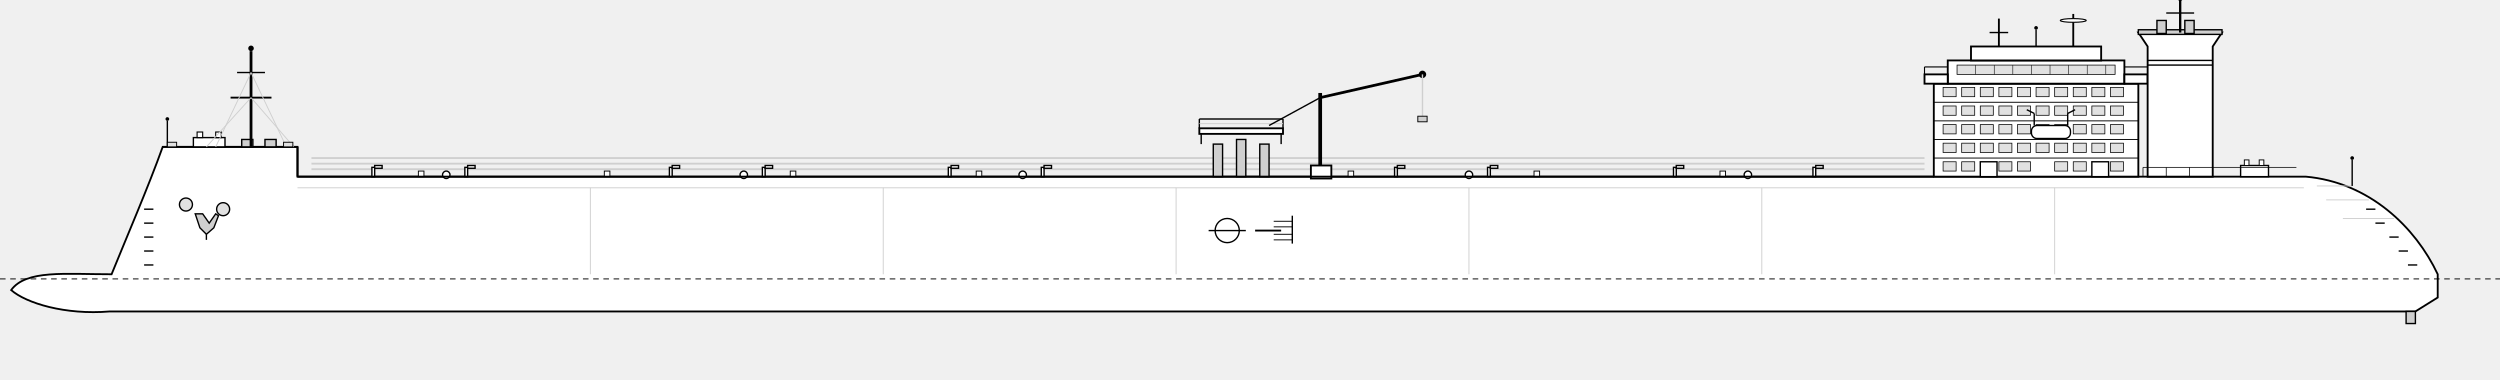
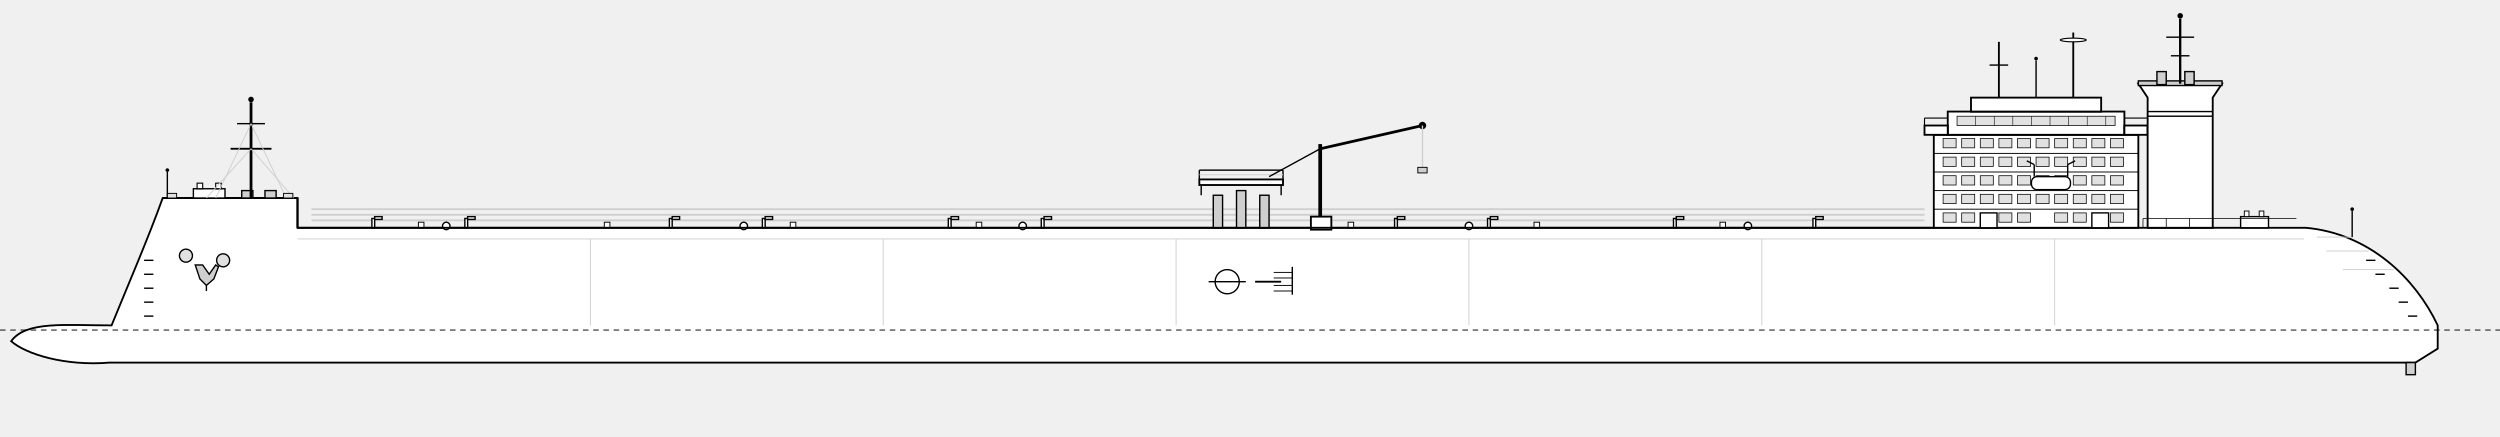
- <svg xmlns="http://www.w3.org/2000/svg" width="2689" height="408" viewBox="0 0 2689 408" fill="none">
+ <svg xmlns="http://www.w3.org/2000/svg" width="2689" height="470" viewBox="0 -55 2689 470" fill="none">
  <path d="M 120 300 L 2620 300 L 2620 320 L 2598 335 L 118 335 C 70 339, 28 326, 12 312 C 28 300, 70 298, 120 300 Z" fill="#E1E1E1" />
  <path d="M 175 158 L 320 158 L 320 190 L 2480 190 C 2548 196, 2598 244, 2622 295 L 2622 320 L 2598 335 L 118 335 C 70 339, 28 326, 12 312 C 28 290, 70 295, 120 295 C 135 258, 160 200, 175 158 Z" fill="#fff" stroke="#000" stroke-width="2" />
  <line x1="320" y1="158" x2="320" y2="190" stroke="#000" stroke-width="2" />
  <line x1="320" y1="202" x2="2478" y2="202" stroke="#CFCFCF" stroke-width="1" />
  <line x1="635" y1="202" x2="635" y2="295" stroke="#CFCFCF" stroke-width="1" />
  <line x1="950" y1="202" x2="950" y2="295" stroke="#CFCFCF" stroke-width="1" />
  <line x1="1265" y1="202" x2="1265" y2="295" stroke="#CFCFCF" stroke-width="1" />
  <line x1="1580" y1="202" x2="1580" y2="295" stroke="#CFCFCF" stroke-width="1" />
  <line x1="1895" y1="202" x2="1895" y2="295" stroke="#CFCFCF" stroke-width="1" />
  <line x1="2210" y1="202" x2="2210" y2="295" stroke="#CFCFCF" stroke-width="1" />
  <line x1="0" y1="300" x2="2689" y2="300" stroke="#000" stroke-width="1" stroke-dasharray="6 5" />
  <circle cx="1320" cy="248" r="13" fill="none" stroke="#000" stroke-width="1.5" />
  <line x1="1300" y1="248" x2="1340" y2="248" stroke="#000" stroke-width="1.5" />
  <line x1="1350" y1="248" x2="1378" y2="248" stroke="#000" stroke-width="2" />
  <line x1="1370" y1="238" x2="1390" y2="238" stroke="#000" stroke-width="1" />
  <line x1="1370" y1="244" x2="1390" y2="244" stroke="#000" stroke-width="1" />
  <line x1="1370" y1="252" x2="1390" y2="252" stroke="#000" stroke-width="1" />
  <line x1="1370" y1="258" x2="1390" y2="258" stroke="#000" stroke-width="1" />
  <line x1="1390" y1="232" x2="1390" y2="262" stroke="#000" stroke-width="1.5" />
  <g stroke="#000" stroke-width="1.5">
    <line x1="155" y1="225" x2="165" y2="225" />
    <line x1="155" y1="240" x2="165" y2="240" />
    <line x1="155" y1="255" x2="165" y2="255" />
    <line x1="155" y1="270" x2="165" y2="270" />
    <line x1="155" y1="285" x2="165" y2="285" />
  </g>
  <g stroke="#000" stroke-width="1.5">
    <line x1="2545" y1="225" x2="2555" y2="225" />
    <line x1="2555" y1="240" x2="2565" y2="240" />
    <line x1="2570" y1="255" x2="2580" y2="255" />
    <line x1="2580" y1="270" x2="2590" y2="270" />
    <line x1="2590" y1="285" x2="2600" y2="285" />
  </g>
  <circle cx="200" cy="220" r="7" fill="#E1E1E1" stroke="#000" stroke-width="1.5" />
  <circle cx="240" cy="225" r="7" fill="#E1E1E1" stroke="#000" stroke-width="1.5" />
  <path d="M 210 230 L 215 245 L 222 252 L 230 245 L 235 232 L 232 230 L 225 240 L 218 230 Z" fill="#CFCFCF" stroke="#000" stroke-width="1.5" />
  <line x1="222" y1="252" x2="222" y2="258" stroke="#000" stroke-width="1.5" />
  <line x1="175" y1="158" x2="320" y2="158" stroke="#000" stroke-width="2" />
  <line x1="2492" y1="200" x2="2530" y2="200" stroke="#CFCFCF" stroke-width="1" />
  <line x1="2502" y1="215" x2="2548" y2="215" stroke="#CFCFCF" stroke-width="1" />
  <line x1="2520" y1="235" x2="2575" y2="235" stroke="#CFCFCF" stroke-width="1" />
  <path d="M 2588 335 L 2588 348 L 2598 348 L 2598 335 Z" fill="#CFCFCF" stroke="#000" stroke-width="1.5" />
  <rect x="208" y="148" width="34" height="10" fill="#fff" stroke="#000" stroke-width="1.5" />
  <rect x="212" y="142" width="6" height="6" fill="#fff" stroke="#000" stroke-width="1.2" />
  <rect x="232" y="142" width="6" height="6" fill="#fff" stroke="#000" stroke-width="1.2" />
  <rect x="260" y="150" width="12" height="8" fill="#CFCFCF" stroke="#000" stroke-width="1.5" />
  <rect x="285" y="150" width="12" height="8" fill="#CFCFCF" stroke="#000" stroke-width="1.5" />
  <line x1="180" y1="158" x2="180" y2="130" stroke="#000" stroke-width="1.5" />
  <circle cx="180" cy="128" r="2" fill="#000" />
  <line x1="270" y1="158" x2="270" y2="55" stroke="#000" stroke-width="3" />
  <line x1="248" y1="105" x2="292" y2="105" stroke="#000" stroke-width="2" />
  <line x1="255" y1="78" x2="285" y2="78" stroke="#000" stroke-width="1.5" />
  <circle cx="270" cy="52" r="3" fill="#000" />
  <line x1="270" y1="105" x2="222" y2="158" stroke="#CFCFCF" stroke-width="1" />
  <line x1="270" y1="105" x2="316" y2="158" stroke="#CFCFCF" stroke-width="1" />
  <line x1="270" y1="78" x2="232" y2="158" stroke="#CFCFCF" stroke-width="1" />
  <line x1="270" y1="78" x2="308" y2="158" stroke="#CFCFCF" stroke-width="1" />
  <rect x="180" y="153" width="10" height="5" fill="#E1E1E1" stroke="#000" stroke-width="1" />
  <rect x="305" y="153" width="10" height="5" fill="#E1E1E1" stroke="#000" stroke-width="1" />
  <line x1="335" y1="170" x2="2070" y2="170" stroke="#CFCFCF" stroke-width="2" />
  <line x1="335" y1="176" x2="2070" y2="176" stroke="#CFCFCF" stroke-width="2" />
  <line x1="335" y1="182" x2="2070" y2="182" stroke="#CFCFCF" stroke-width="2" />
  <g fill="#fff" stroke="#000" stroke-width="1">
    <rect x="450" y="184" width="6" height="6" />
    <rect x="650" y="184" width="6" height="6" />
    <rect x="850" y="184" width="6" height="6" />
    <rect x="1050" y="184" width="6" height="6" />
    <rect x="1450" y="184" width="6" height="6" />
    <rect x="1650" y="184" width="6" height="6" />
    <rect x="1850" y="184" width="6" height="6" />
  </g>
  <g fill="#fff" stroke="#000" stroke-width="1.5">
    <rect x="400" y="180" width="3" height="10" />
    <rect x="403" y="178" width="8" height="3" />
    <rect x="500" y="180" width="3" height="10" />
    <rect x="503" y="178" width="8" height="3" />
    <rect x="720" y="180" width="3" height="10" />
    <rect x="723" y="178" width="8" height="3" />
    <rect x="820" y="180" width="3" height="10" />
    <rect x="823" y="178" width="8" height="3" />
    <rect x="1020" y="180" width="3" height="10" />
    <rect x="1023" y="178" width="8" height="3" />
    <rect x="1120" y="180" width="3" height="10" />
    <rect x="1123" y="178" width="8" height="3" />
    <rect x="1500" y="180" width="3" height="10" />
    <rect x="1503" y="178" width="8" height="3" />
    <rect x="1600" y="180" width="3" height="10" />
    <rect x="1603" y="178" width="8" height="3" />
    <rect x="1800" y="180" width="3" height="10" />
    <rect x="1803" y="178" width="8" height="3" />
    <rect x="1950" y="180" width="3" height="10" />
    <rect x="1953" y="178" width="8" height="3" />
  </g>
  <g fill="#fff" stroke="#000" stroke-width="1.5">
    <circle cx="480" cy="188" r="4" />
    <circle cx="800" cy="188" r="4" />
    <circle cx="1100" cy="188" r="4" />
    <circle cx="1580" cy="188" r="4" />
    <circle cx="1880" cy="188" r="4" />
  </g>
  <rect x="1305" y="155" width="10" height="35" fill="#CFCFCF" stroke="#000" stroke-width="1.5" />
  <rect x="1330" y="150" width="10" height="40" fill="#CFCFCF" stroke="#000" stroke-width="1.5" />
  <rect x="1355" y="155" width="10" height="35" fill="#CFCFCF" stroke="#000" stroke-width="1.5" />
  <rect x="1290" y="138" width="90" height="6" fill="#fff" stroke="#000" stroke-width="2" />
  <line x1="1292" y1="144" x2="1292" y2="155" stroke="#000" stroke-width="1.5" />
  <line x1="1378" y1="144" x2="1378" y2="155" stroke="#000" stroke-width="1.5" />
  <line x1="1290" y1="138" x2="1290" y2="128" stroke="#000" stroke-width="1.5" />
  <line x1="1380" y1="138" x2="1380" y2="128" stroke="#000" stroke-width="1.5" />
  <line x1="1290" y1="128" x2="1380" y2="128" stroke="#000" stroke-width="1.5" />
  <line x1="1290" y1="133" x2="1380" y2="133" stroke="#CFCFCF" stroke-width="1" />
  <line x1="1420" y1="190" x2="1420" y2="100" stroke="#000" stroke-width="4" />
  <line x1="1420" y1="105" x2="1530" y2="80" stroke="#000" stroke-width="3" />
  <line x1="1420" y1="105" x2="1365" y2="135" stroke="#000" stroke-width="1.5" />
  <rect x="1410" y="178" width="22" height="14" fill="#fff" stroke="#000" stroke-width="2" />
  <circle cx="1530" cy="80" r="4" fill="#000" />
  <line x1="1530" y1="80" x2="1530" y2="125" stroke="#CFCFCF" stroke-width="1.5" />
  <rect x="1525" y="125" width="10" height="6" fill="#CFCFCF" stroke="#000" stroke-width="1" />
  <rect x="2080" y="90" width="220" height="100" fill="#fff" stroke="#000" stroke-width="2" />
  <line x1="2080" y1="110" x2="2300" y2="110" stroke="#000" stroke-width="1" />
  <line x1="2080" y1="130" x2="2300" y2="130" stroke="#000" stroke-width="1" />
  <line x1="2080" y1="150" x2="2300" y2="150" stroke="#000" stroke-width="1" />
  <line x1="2080" y1="170" x2="2300" y2="170" stroke="#000" stroke-width="1" />
  <g fill="#E1E1E1" stroke="#000" stroke-width="0.8">
    <rect x="2090" y="94" width="14" height="10" />
    <rect x="2110" y="94" width="14" height="10" />
    <rect x="2130" y="94" width="14" height="10" />
    <rect x="2150" y="94" width="14" height="10" />
    <rect x="2170" y="94" width="14" height="10" />
    <rect x="2190" y="94" width="14" height="10" />
    <rect x="2210" y="94" width="14" height="10" />
    <rect x="2230" y="94" width="14" height="10" />
    <rect x="2250" y="94" width="14" height="10" />
    <rect x="2270" y="94" width="14" height="10" />
    <rect x="2090" y="114" width="14" height="10" />
    <rect x="2110" y="114" width="14" height="10" />
    <rect x="2130" y="114" width="14" height="10" />
    <rect x="2150" y="114" width="14" height="10" />
    <rect x="2170" y="114" width="14" height="10" />
    <rect x="2190" y="114" width="14" height="10" />
    <rect x="2210" y="114" width="14" height="10" />
    <rect x="2230" y="114" width="14" height="10" />
    <rect x="2250" y="114" width="14" height="10" />
    <rect x="2270" y="114" width="14" height="10" />
    <rect x="2090" y="134" width="14" height="10" />
    <rect x="2110" y="134" width="14" height="10" />
    <rect x="2130" y="134" width="14" height="10" />
    <rect x="2150" y="134" width="14" height="10" />
    <rect x="2170" y="134" width="14" height="10" />
    <rect x="2190" y="134" width="14" height="10" />
    <rect x="2210" y="134" width="14" height="10" />
    <rect x="2230" y="134" width="14" height="10" />
    <rect x="2250" y="134" width="14" height="10" />
    <rect x="2270" y="134" width="14" height="10" />
    <rect x="2090" y="154" width="14" height="10" />
    <rect x="2110" y="154" width="14" height="10" />
    <rect x="2130" y="154" width="14" height="10" />
    <rect x="2150" y="154" width="14" height="10" />
    <rect x="2170" y="154" width="14" height="10" />
    <rect x="2190" y="154" width="14" height="10" />
    <rect x="2210" y="154" width="14" height="10" />
    <rect x="2230" y="154" width="14" height="10" />
    <rect x="2250" y="154" width="14" height="10" />
    <rect x="2270" y="154" width="14" height="10" />
    <rect x="2090" y="174" width="14" height="10" />
    <rect x="2110" y="174" width="14" height="10" />
    <rect x="2150" y="174" width="14" height="10" />
    <rect x="2170" y="174" width="14" height="10" />
    <rect x="2210" y="174" width="14" height="10" />
    <rect x="2230" y="174" width="14" height="10" />
    <rect x="2270" y="174" width="14" height="10" />
  </g>
  <rect x="2130" y="174" width="18" height="16" fill="#fff" stroke="#000" stroke-width="1.5" />
  <rect x="2250" y="174" width="18" height="16" fill="#fff" stroke="#000" stroke-width="1.5" />
  <rect x="2185" y="135" width="42" height="14" rx="6" fill="#fff" stroke="#000" stroke-width="1.5" />
  <line x1="2188" y1="135" x2="2188" y2="122" stroke="#000" stroke-width="1.5" />
  <line x1="2224" y1="135" x2="2224" y2="122" stroke="#000" stroke-width="1.5" />
  <line x1="2188" y1="122" x2="2180" y2="118" stroke="#000" stroke-width="1.5" />
  <line x1="2224" y1="122" x2="2232" y2="118" stroke="#000" stroke-width="1.5" />
  <rect x="2095" y="65" width="190" height="25" fill="#fff" stroke="#000" stroke-width="2" />
  <rect x="2105" y="70" width="170" height="10" fill="#E1E1E1" stroke="#000" stroke-width="0.8" />
  <line x1="2125" y1="70" x2="2125" y2="80" stroke="#000" stroke-width="0.6" />
  <line x1="2145" y1="70" x2="2145" y2="80" stroke="#000" stroke-width="0.6" />
  <line x1="2165" y1="70" x2="2165" y2="80" stroke="#000" stroke-width="0.6" />
  <line x1="2185" y1="70" x2="2185" y2="80" stroke="#000" stroke-width="0.6" />
  <line x1="2205" y1="70" x2="2205" y2="80" stroke="#000" stroke-width="0.6" />
  <line x1="2225" y1="70" x2="2225" y2="80" stroke="#000" stroke-width="0.6" />
  <line x1="2245" y1="70" x2="2245" y2="80" stroke="#000" stroke-width="0.6" />
  <line x1="2265" y1="70" x2="2265" y2="80" stroke="#000" stroke-width="0.6" />
  <rect x="2070" y="80" width="25" height="10" fill="#fff" stroke="#000" stroke-width="2" />
  <rect x="2285" y="80" width="25" height="10" fill="#fff" stroke="#000" stroke-width="2" />
  <line x1="2070" y1="80" x2="2070" y2="72" stroke="#000" stroke-width="1.2" />
  <line x1="2070" y1="72" x2="2095" y2="72" stroke="#000" stroke-width="1.2" />
  <line x1="2285" y1="72" x2="2310" y2="72" stroke="#000" stroke-width="1.2" />
  <line x1="2310" y1="80" x2="2310" y2="72" stroke="#000" stroke-width="1.2" />
  <rect x="2120" y="50" width="140" height="15" fill="#fff" stroke="#000" stroke-width="2" />
-   <line x1="2150" y1="50" x2="2150" y2="20" stroke="#000" stroke-width="2" />
-   <line x1="2140" y1="35" x2="2160" y2="35" stroke="#000" stroke-width="1.5" />
-   <line x1="2230" y1="50" x2="2230" y2="15" stroke="#000" stroke-width="2" />
-   <ellipse cx="2230" cy="22" rx="14" ry="2" fill="#fff" stroke="#000" stroke-width="1.2" />
-   <line x1="2190" y1="50" x2="2190" y2="32" stroke="#000" stroke-width="1.5" />
-   <circle cx="2190" cy="30" r="2" fill="#000" />
+   <line x1="2150" y1="50" x2="2150" y2="-10" stroke="#000" stroke-width="2" />
+   <line x1="2140" y1="15" x2="2160" y2="15" stroke="#000" stroke-width="1.5" />
+   <line x1="2230" y1="50" x2="2230" y2="-20" stroke="#000" stroke-width="2" />
+   <ellipse cx="2230" cy="-12" rx="14" ry="2" fill="#fff" stroke="#000" stroke-width="1.2" />
+   <line x1="2190" y1="50" x2="2190" y2="10" stroke="#000" stroke-width="1.5" />
+   <circle cx="2190" cy="8" r="2" fill="#000" />
  <path d="M 2310 190 L 2310 50 L 2300 35 L 2390 35 L 2380 50 L 2380 190 Z" fill="#fff" stroke="#000" stroke-width="2" />
  <rect x="2300" y="32" width="90" height="5" fill="#CFCFCF" stroke="#000" stroke-width="1.5" />
  <line x1="2310" y1="65" x2="2380" y2="65" stroke="#000" stroke-width="1.5" />
  <line x1="2310" y1="70" x2="2380" y2="70" stroke="#000" stroke-width="1.5" />
  <rect x="2320" y="22" width="10" height="14" fill="#CFCFCF" stroke="#000" stroke-width="1.5" />
  <rect x="2350" y="22" width="10" height="14" fill="#CFCFCF" stroke="#000" stroke-width="1.5" />
-   <line x1="2345" y1="35" x2="2345" y2="0" stroke="#000" stroke-width="2.5" />
-   <line x1="2330" y1="14" x2="2360" y2="14" stroke="#000" stroke-width="1.5" />
-   <circle cx="2345" cy="-2" r="3" fill="#000" />
+   <line x1="2345" y1="35" x2="2345" y2="-35" stroke="#000" stroke-width="2.5" />
+   <line x1="2330" y1="-15" x2="2360" y2="-15" stroke="#000" stroke-width="1.5" />
+   <line x1="2335" y1="5" x2="2355" y2="5" stroke="#000" stroke-width="1.5" />
+   <circle cx="2345" cy="-38" r="3" fill="#000" />
  <rect x="2410" y="178" width="30" height="12" fill="#fff" stroke="#000" stroke-width="1.5" />
  <rect x="2414" y="172" width="5" height="6" fill="#fff" stroke="#000" stroke-width="1" />
  <rect x="2430" y="172" width="5" height="6" fill="#fff" stroke="#000" stroke-width="1" />
  <line x1="2530" y1="200" x2="2530" y2="172" stroke="#000" stroke-width="1.5" />
  <circle cx="2530" cy="170" r="2" fill="#000" />
  <g stroke="#000" stroke-width="0.8">
    <line x1="2305" y1="190" x2="2305" y2="180" />
    <line x1="2330" y1="190" x2="2330" y2="180" />
    <line x1="2355" y1="190" x2="2355" y2="180" />
    <line x1="2380" y1="190" x2="2380" y2="180" />
    <line x1="2305" y1="180" x2="2470" y2="180" />
  </g>
  <line x1="320" y1="190" x2="2080" y2="190" stroke="#000" stroke-width="2" />
</svg>
